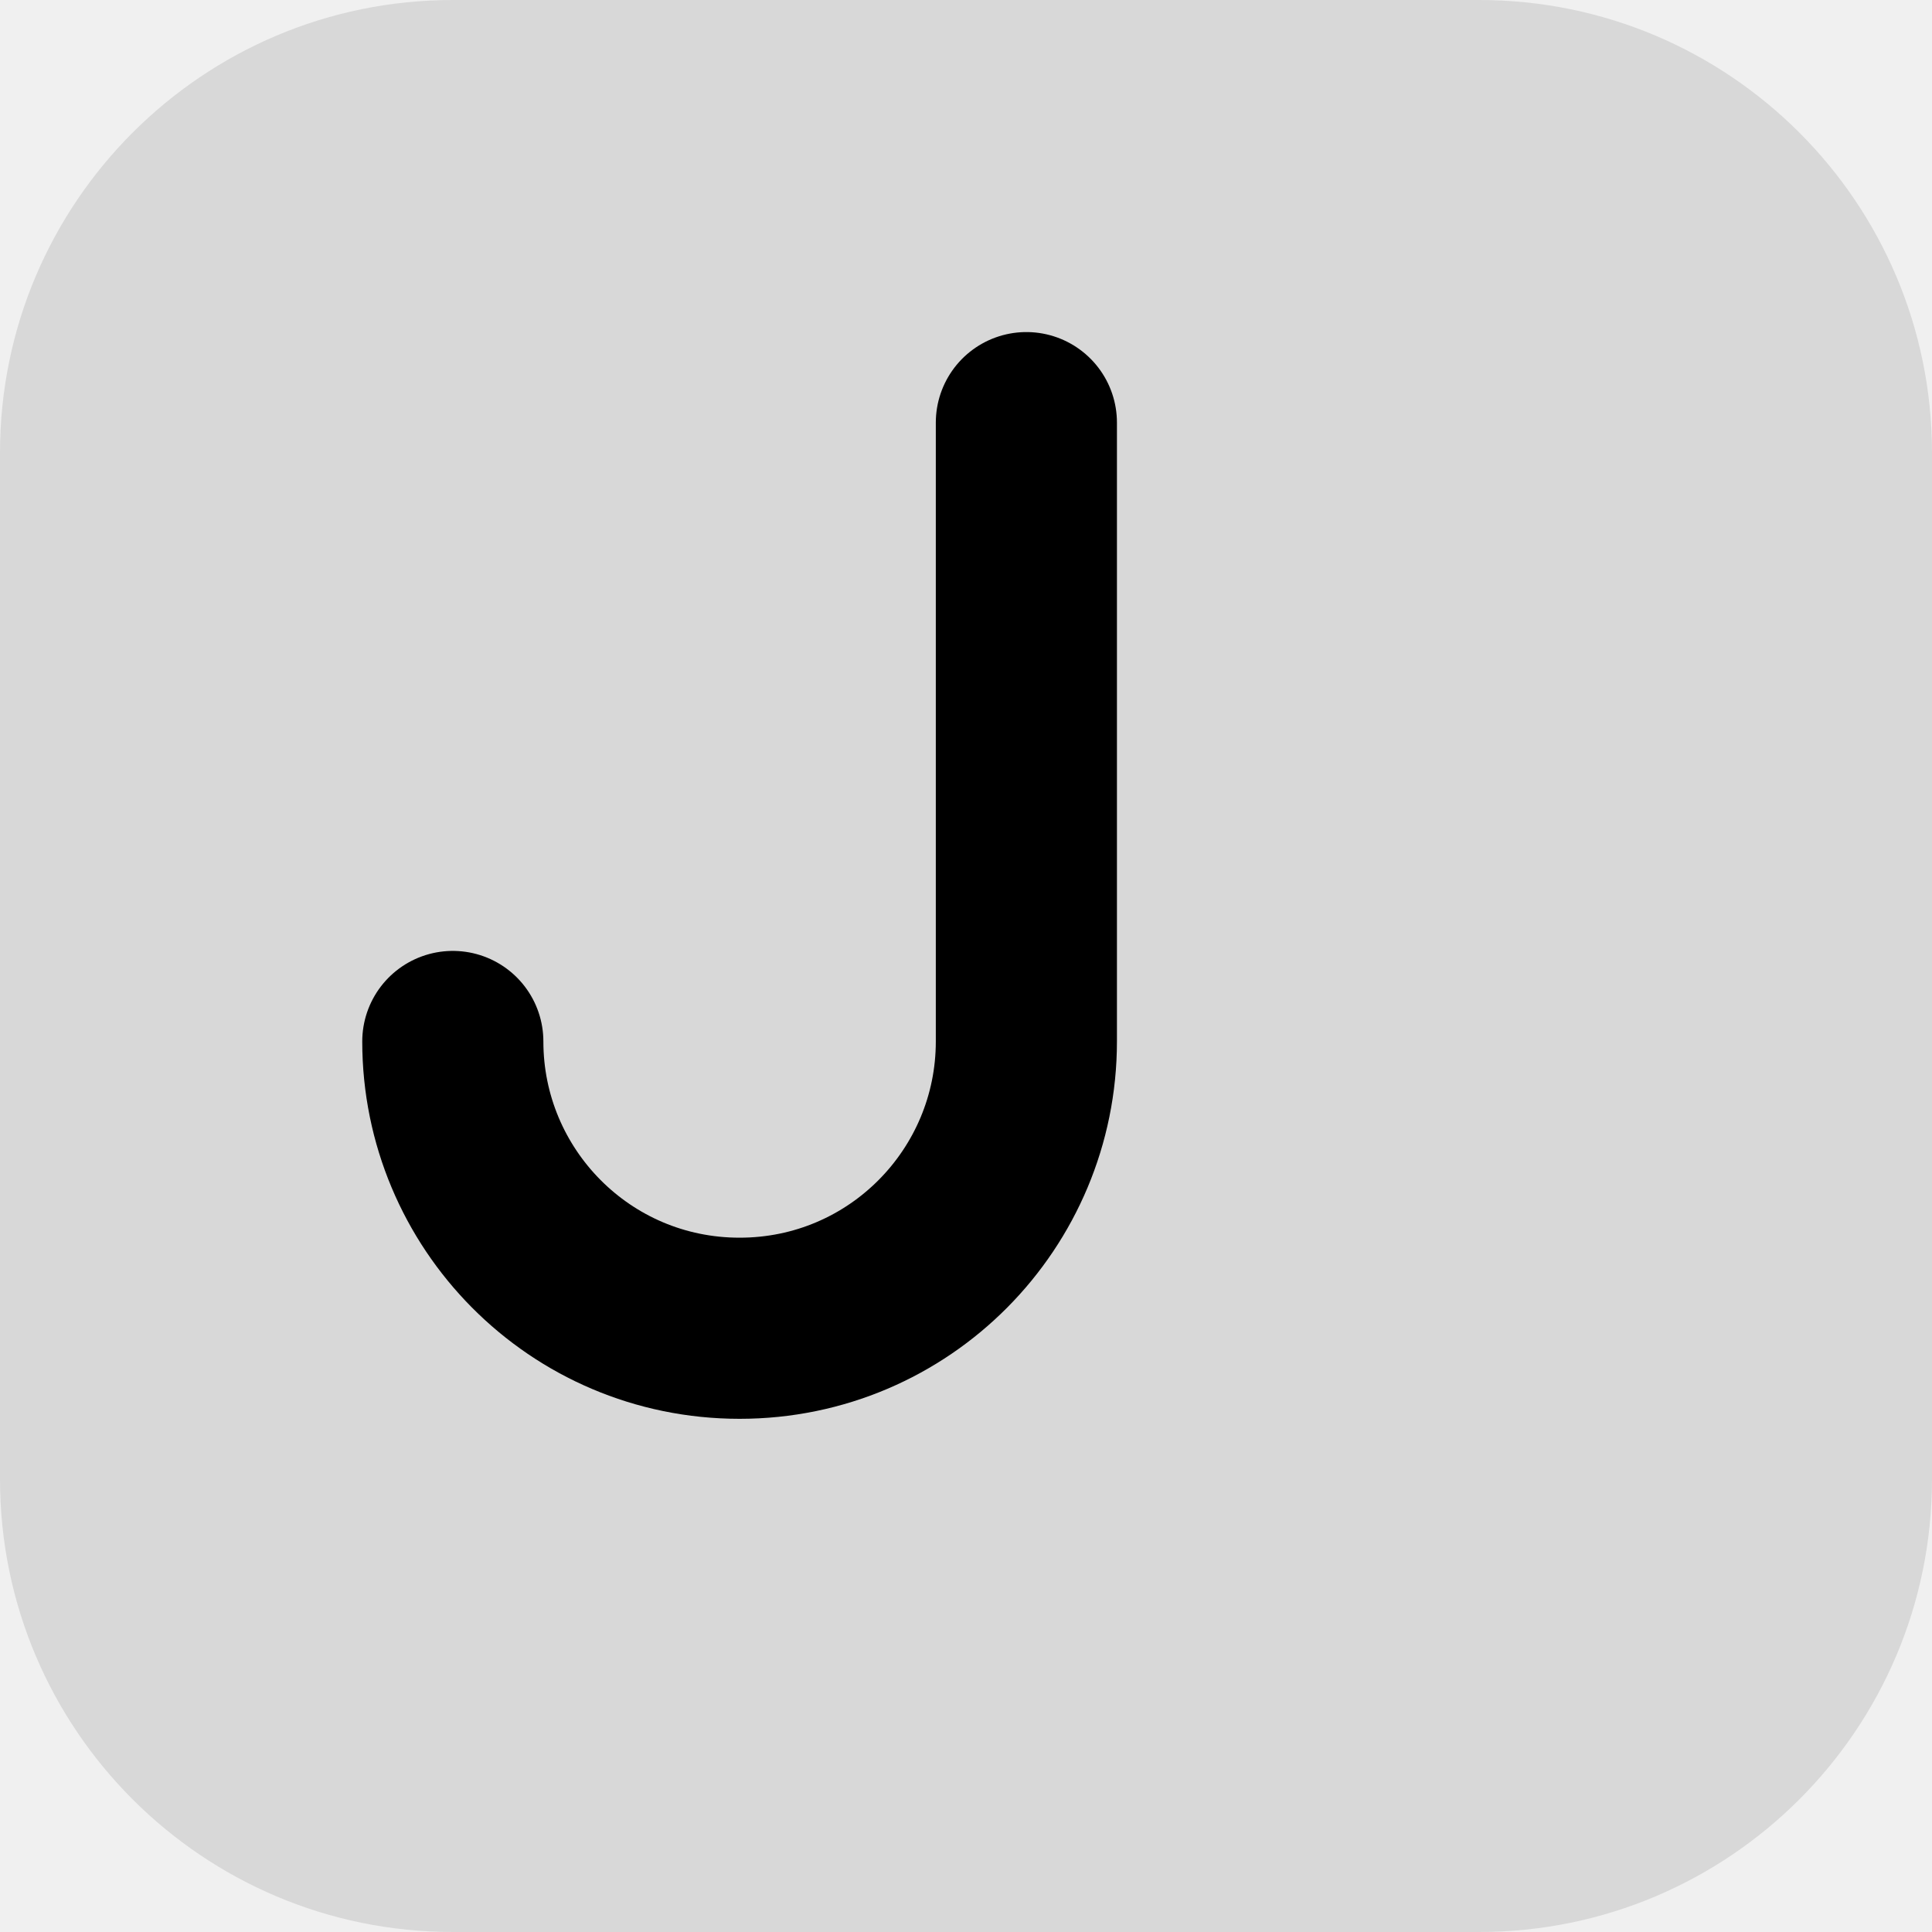
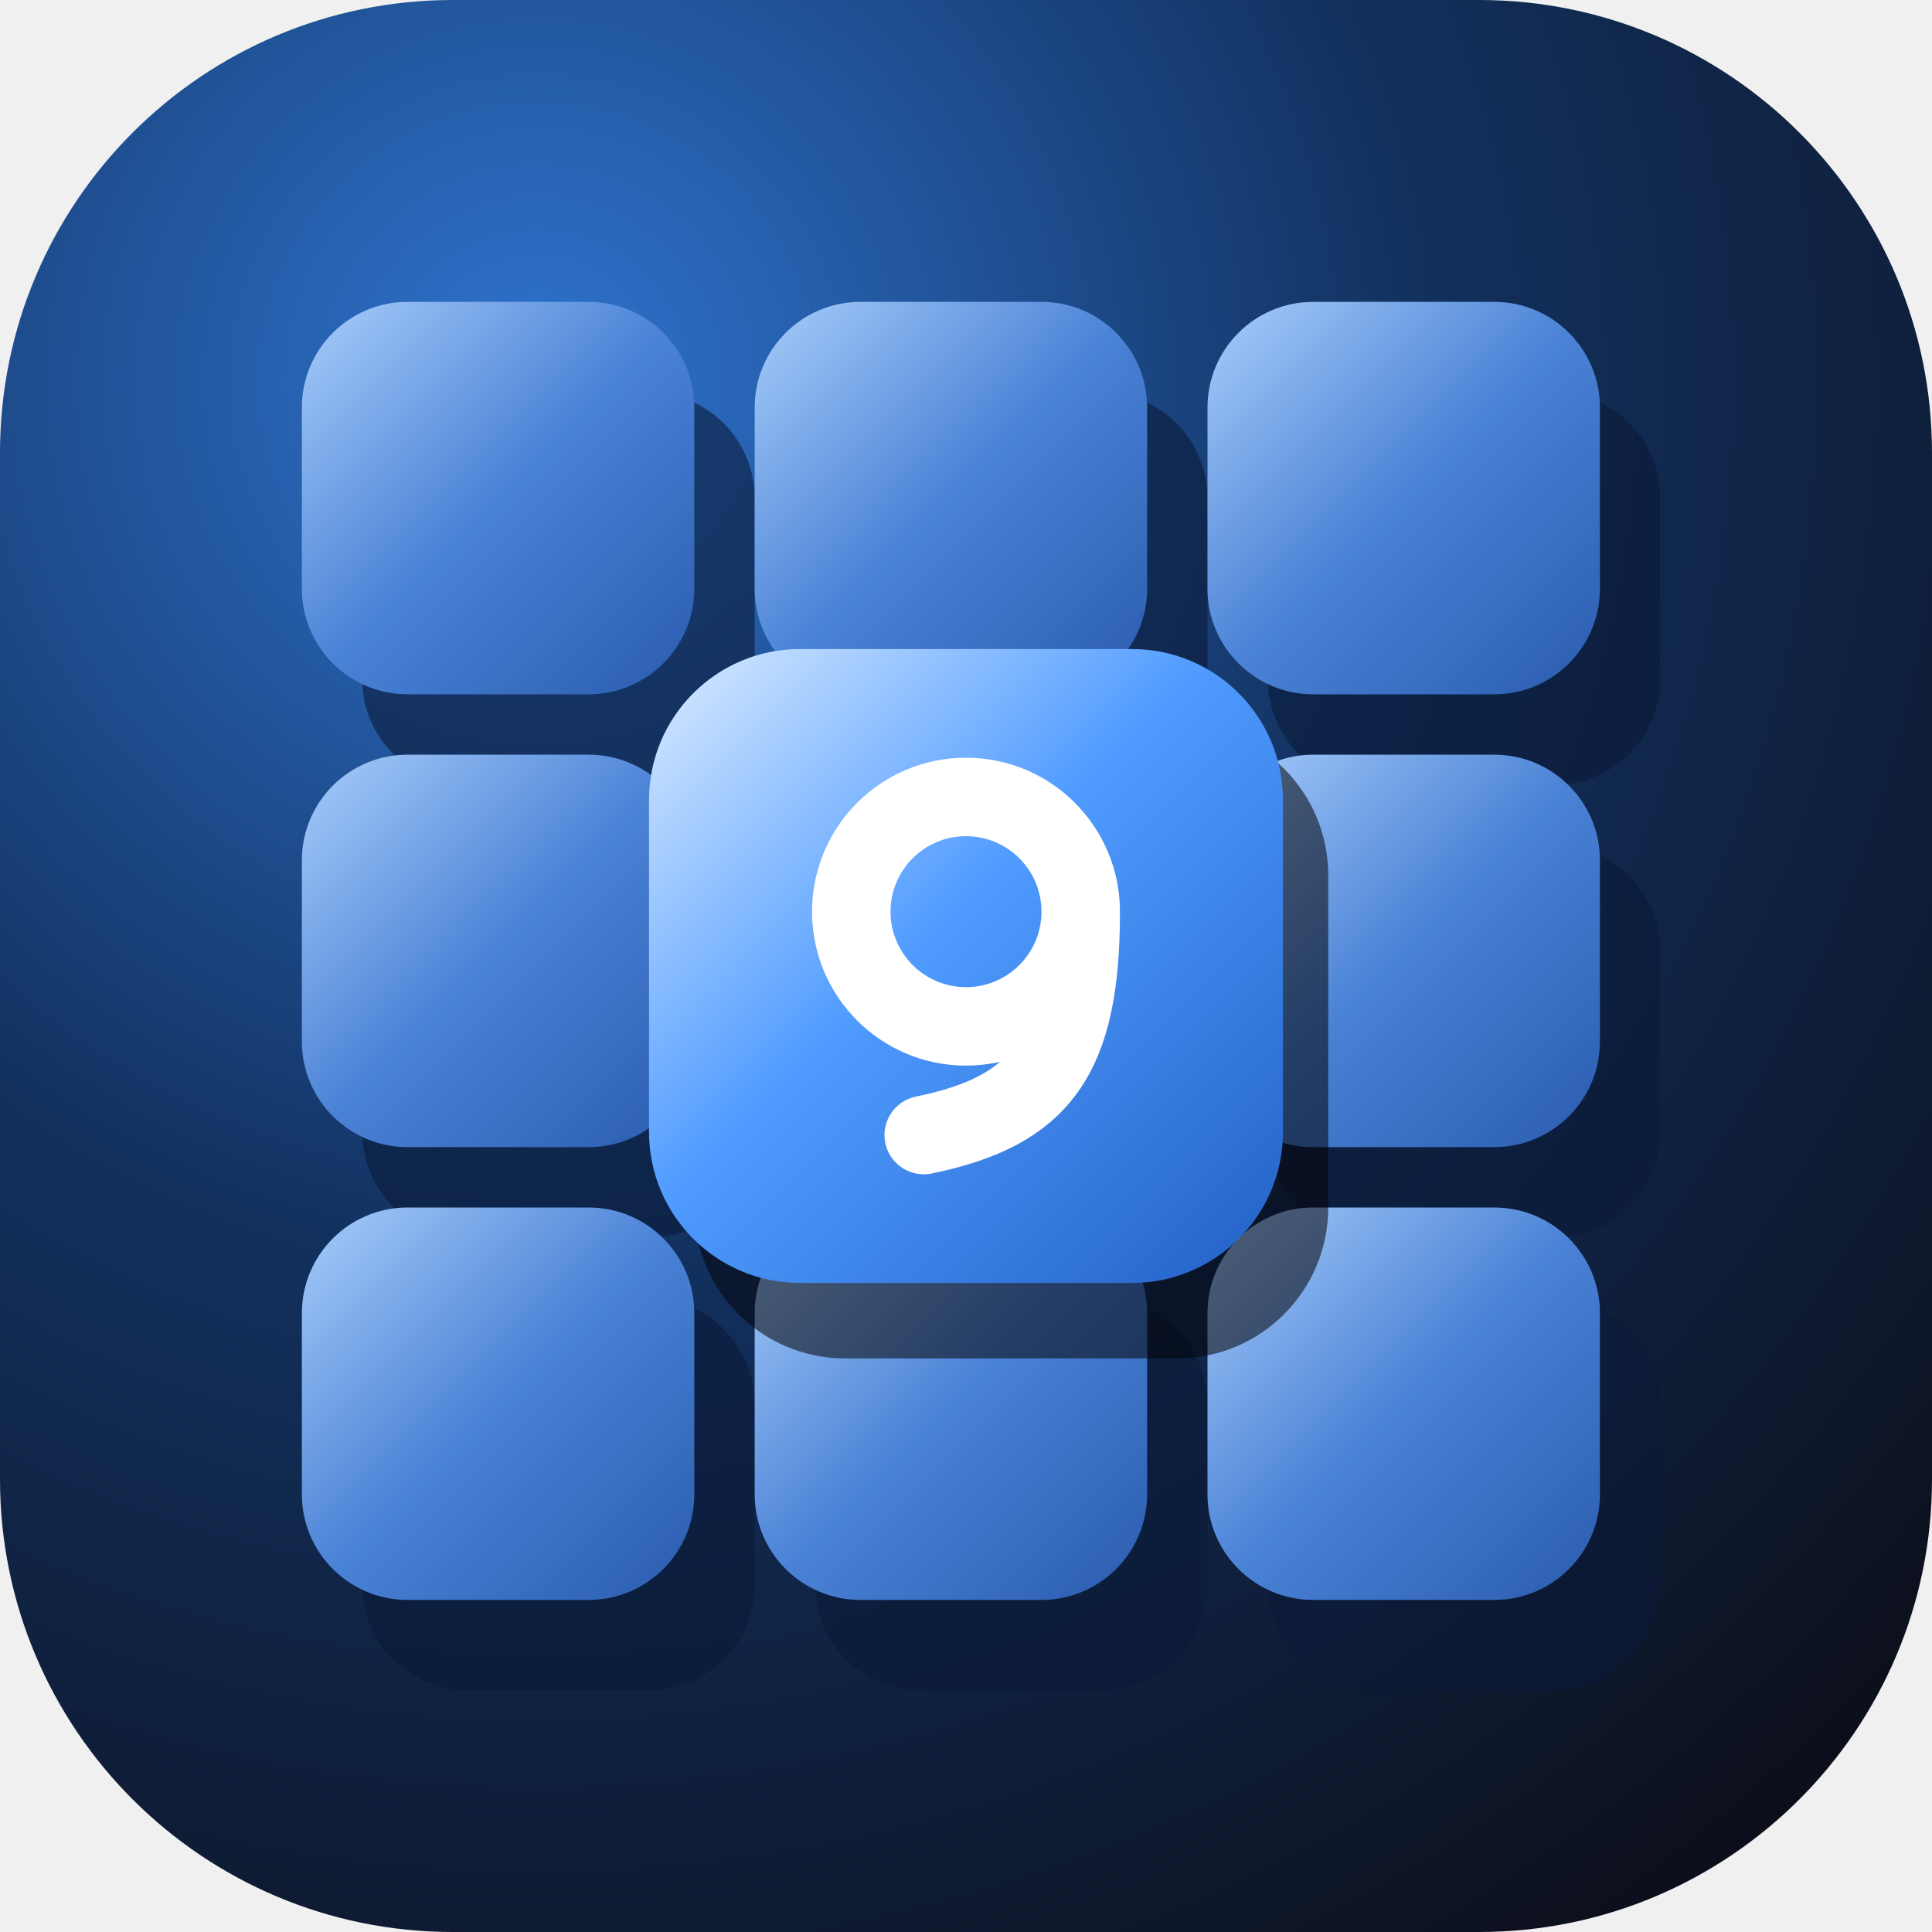
- <svg xmlns="http://www.w3.org/2000/svg" viewBox="0 0 64 64" width="28" height="28" aria-hidden="true">
-   <rect width="64" height="64" rx="15" fill="currentColor" opacity=".1" />
-   <path d="M34 14v20.5c0 5.2-4.2 9.5-9.5 9.5S15 39.7 15 34.5" fill="none" stroke="currentColor" stroke-width="6" stroke-linecap="round" />
+ <svg xmlns="http://www.w3.org/2000/svg" viewBox="0 0 64 64" width="32" height="32" aria-hidden="true">
+   <defs>
+     <radialGradient id="ground" cx="0.28" cy="0.2" r="1">
+       <stop offset="0" stop-color="#2f74d0" />
+       <stop offset="0.45" stop-color="#12315f" />
+       <stop offset="1" stop-color="#0c0d17" />
+     </radialGradient>
+     <linearGradient id="t" x1="0" y1="0" x2="1" y2="1">
+       <stop offset="0" stop-color="#a8cdfa" />
+       <stop offset="0.5" stop-color="#4a82d6" />
+       <stop offset="1" stop-color="#2a5cae" />
+     </linearGradient>
+     <linearGradient id="c" x1="0" y1="0" x2="1" y2="1">
+       <stop offset="0" stop-color="#dcecff" />
+       <stop offset="0.45" stop-color="#4f9bff" />
+       <stop offset="1" stop-color="#2260c4" />
+     </linearGradient>
+   </defs>
+   <rect width="64" height="64" rx="15" fill="url(#ground)" />
+   <g fill="#0a1a38" fill-opacity="0.6">
+     <rect x="12" y="13" width="13" height="13" rx="3.5" />
+     <rect x="27" y="13" width="13" height="13" rx="3.5" />
+     <rect x="42" y="13" width="13" height="13" rx="3.5" />
+     <rect x="12" y="28" width="13" height="13" rx="3.5" />
+     <rect x="42" y="28" width="13" height="13" rx="3.5" />
+     <rect x="12" y="43" width="13" height="13" rx="3.5" />
+     <rect x="27" y="43" width="13" height="13" rx="3.5" />
+     <rect x="42" y="43" width="13" height="13" rx="3.5" />
+   </g>
+   <g fill="url(#t)">
+     <rect x="10" y="10" width="13" height="13" rx="3.5" />
+     <rect x="25" y="10" width="13" height="13" rx="3.5" />
+     <rect x="40" y="10" width="13" height="13" rx="3.5" />
+     <rect x="10" y="25" width="13" height="13" rx="3.5" />
+     <rect x="40" y="25" width="13" height="13" rx="3.5" />
+     <rect x="10" y="40" width="13" height="13" rx="3.5" />
+     <rect x="25" y="40" width="13" height="13" rx="3.5" />
+     <rect x="40" y="40" width="13" height="13" rx="3.5" />
+   </g>
+   <rect x="21.5" y="21.5" width="21" height="21" rx="5" fill="#04050a" fill-opacity="0.55" transform="translate(1.5 2.5)" />
+   <rect x="21.5" y="21.5" width="21" height="21" rx="5" fill="url(#c)" />
+   <path d="M35.8 30.2a3.8 3.8 0 1 0-7.6 0a3.8 3.8 0 1 0 7.6 0M35.8 30.2C35.8 35 34.5 36.8 30.6 37.6" fill="none" stroke="#ffffff" stroke-width="2.6" stroke-linecap="round" stroke-linejoin="round" />
</svg>
